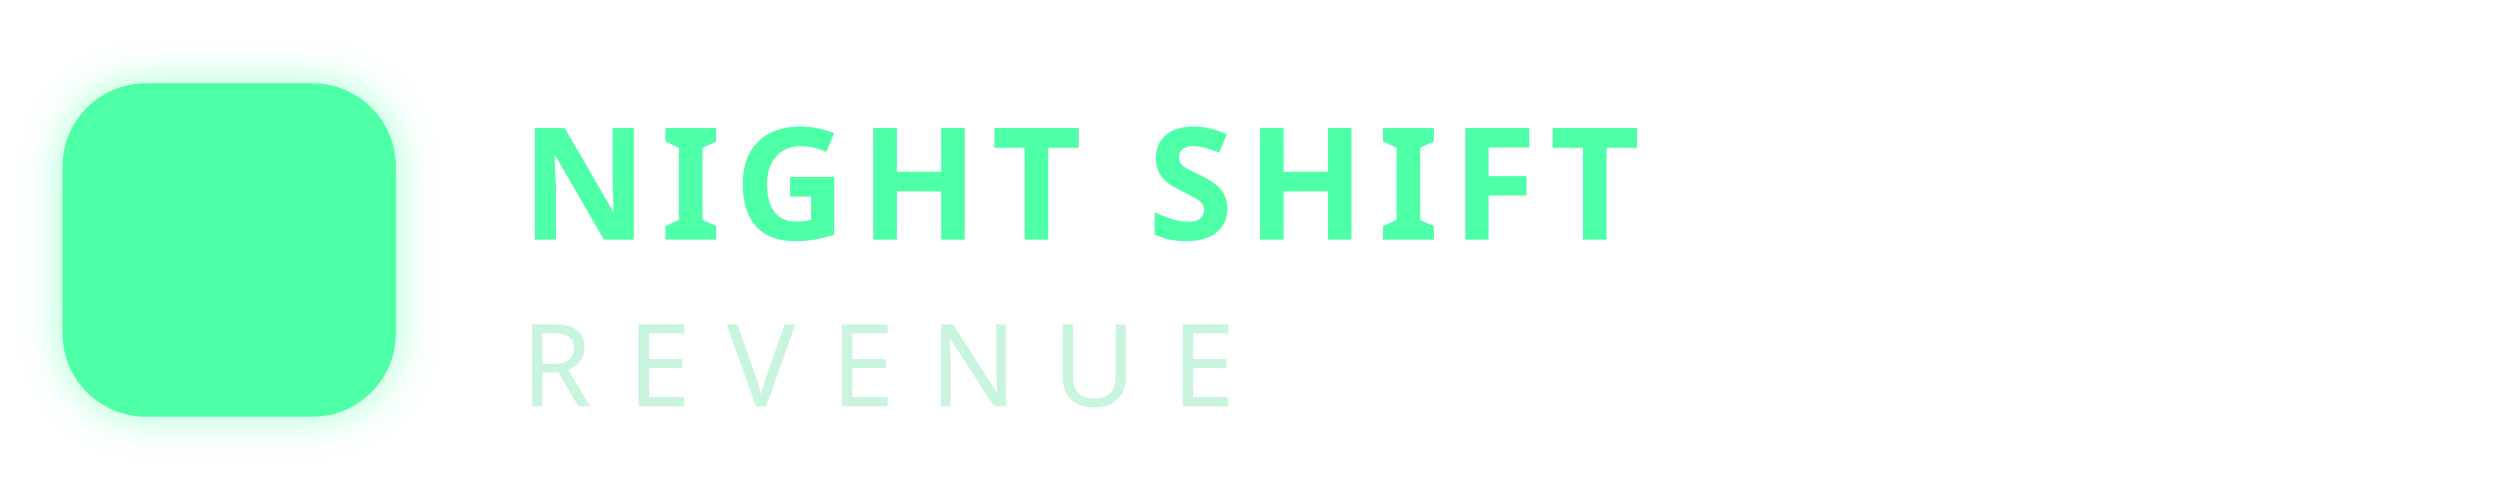
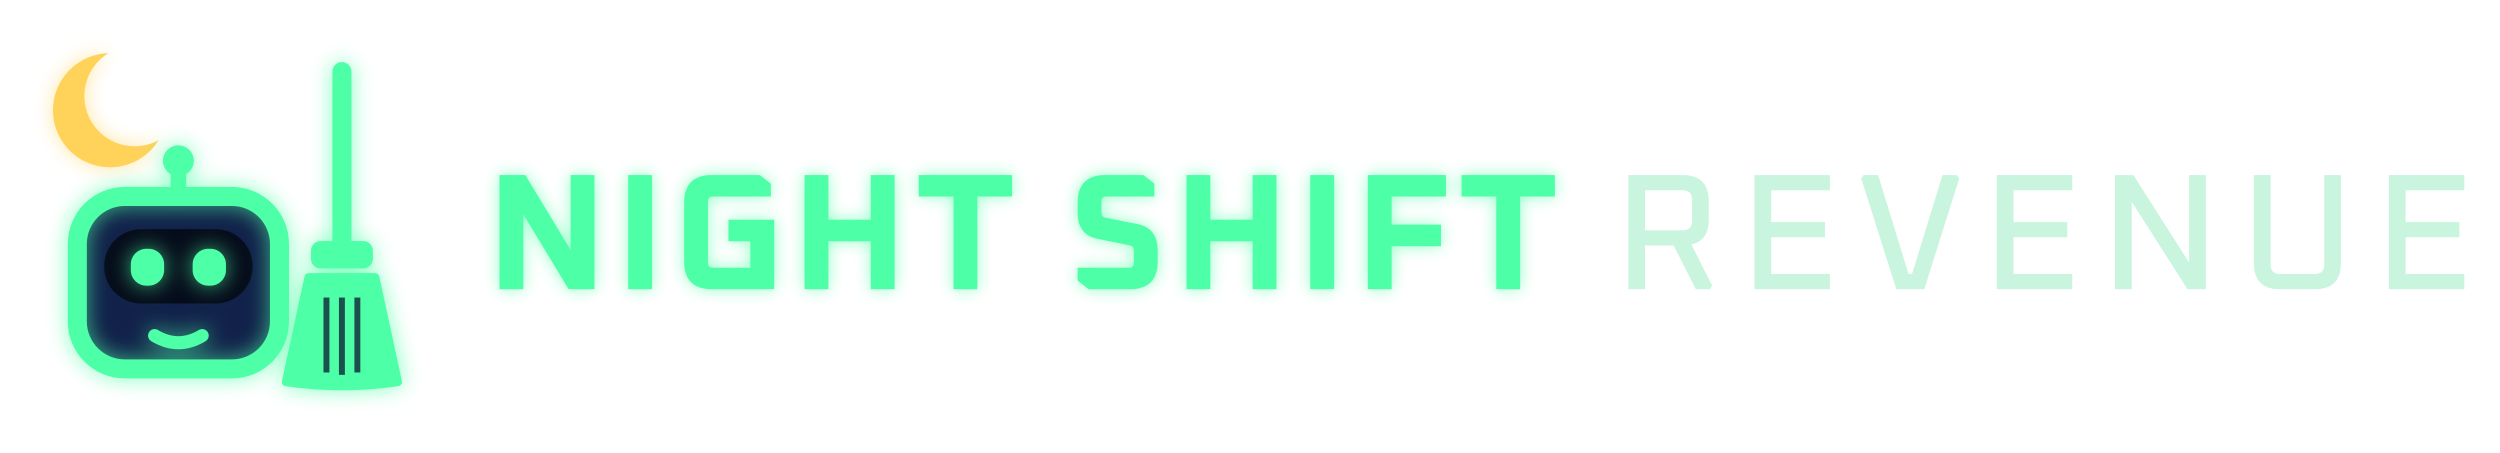
- <svg xmlns="http://www.w3.org/2000/svg" viewBox="0 0 240 48" width="240" height="48">
-   <defs>
-     <filter id="g" x="-30%" y="-30%" width="160%" height="160%">
-       <feGaussianBlur stdDeviation="2" />
-     </filter>
-   </defs>
-   <rect x="6" y="8" width="32" height="32" rx="8" fill="#4DFFA6" opacity=".5" filter="url(#g)" />
-   <rect x="6" y="8" width="32" height="32" rx="8" fill="#4DFFA6" />
-   <text x="50" y="23" font-family="Oxanium, 'Segoe UI', system-ui, sans-serif" font-size="15" font-weight="700" letter-spacing="1.2" fill="#4DFFA6">NIGHT SHIFT</text>
-   <text x="50" y="39" font-family="Oxanium, 'Segoe UI', system-ui, sans-serif" font-size="11" font-weight="500" letter-spacing="3.4" fill="#C9F5DE">REVENUE</text>
+ <svg xmlns="http://www.w3.org/2000/svg" viewBox="0 0 420.43 76" width="420" height="76" role="img" aria-label="Night Shift Revenue">
+   <g transform="translate(6 6)">
+     <defs>
+       <filter id="nsr-c-broom-moon-lockup-horizontal-dark-mglow-1" x="-40%" y="-40%" width="180%" height="180%" color-interpolation-filters="sRGB">
+         <feGaussianBlur in="SourceGraphic" stdDeviation="1.6" result="b" />
+         <feComponentTransfer in="b" result="g">
+           <feFuncA type="linear" slope="0.55" />
+         </feComponentTransfer>
+         <feMerge>
+           <feMergeNode in="g" />
+           <feMergeNode in="SourceGraphic" />
+         </feMerge>
+       </filter>
+     </defs>
+     <g filter="url(#nsr-c-broom-moon-lockup-horizontal-dark-mglow-1)">
+       <path d="M12.23 2.9A9.6 9.6 0 1 0 20.68 17.53A8.45 8.45 0 0 1 12.23 2.9Z" fill="#FFD25A" />
+     </g>
+     <path d="M15 27H33A8 8 0 0 1 41 35V48A8 8 0 0 1 33 56H15A8 8 0 0 1 7 48V35A8 8 0 0 1 15 27Z" fill="#11214A" />
+     <path d="M17.75 32.5H30.25A6.25 6.25 0 0 1 36.5 38.75V38.75A6.25 6.25 0 0 1 30.25 45H17.75A6.25 6.25 0 0 1 11.5 38.75V38.75A6.25 6.25 0 0 1 17.75 32.5Z" fill="#050B1A" />
+     <defs>
+       <filter id="nsr-c-broom-moon-lockup-horizontal-dark-glow-2" x="-40%" y="-40%" width="180%" height="180%" color-interpolation-filters="sRGB">
+         <feGaussianBlur in="SourceGraphic" stdDeviation="1.8" result="b" />
+         <feComponentTransfer in="b" result="g">
+           <feFuncA type="linear" slope="0.7" />
+         </feComponentTransfer>
+         <feMerge>
+           <feMergeNode in="g" />
+           <feMergeNode in="SourceGraphic" />
+         </feMerge>
+       </filter>
+     </defs>
+     <g filter="url(#nsr-c-broom-moon-lockup-horizontal-dark-glow-2)">
+       <path d="M15 27H33A8 8 0 0 1 41 35V48A8 8 0 0 1 33 56H15A8 8 0 0 1 7 48V35A8 8 0 0 1 15 27Z" fill="none" stroke="#4DFFA6" stroke-width="3.2" />
+       <path d="M24 27V22.5" stroke="#4DFFA6" stroke-width="2.6" stroke-linecap="round" />
+       <circle cx="24" cy="21" r="2.6" fill="#4DFFA6" />
+       <rect x="16" y="35.8" width="5.6" height="6.2" rx="2.6" fill="#4DFFA6" />
+       <rect x="26.4" y="35.8" width="5.6" height="6.2" rx="2.6" fill="#4DFFA6" />
+       <path d="M20 50.4q4 2.4 8 0" fill="none" stroke="#4DFFA6" stroke-width="2.2" stroke-linecap="round" />
+       <path d="M51.5 6V37" stroke="#4DFFA6" stroke-width="3.2" stroke-linecap="round" />
+       <path d="M47.9 34.5H55.1A1.6 1.6 0 0 1 56.7 36.1V37.5A1.6 1.6 0 0 1 55.1 39.1H47.9A1.6 1.6 0 0 1 46.3 37.5V36.1A1.6 1.6 0 0 1 47.9 34.5Z" fill="#4DFFA6" />
+       <path d="M45.9 40.6H57.1L60.9 58.2Q51.5 59.6 42.1 58.2Z" fill="#4DFFA6" stroke="#4DFFA6" stroke-width="1.4" stroke-linejoin="round" />
+       <path d="M48.9 44V56.6M54.1 44V56.6M51.5 44V57" stroke="#0A1630" stroke-width="1" opacity=".75" />
+     </g>
+     <g transform="translate(78 23.4) scale(0.927536)">
+       <defs>
+         <filter id="nsr-c-broom-moon-lockup-horizontal-dark-glow-5" x="-40%" y="-40%" width="180%" height="180%" color-interpolation-filters="sRGB">
+           <feGaussianBlur in="SourceGraphic" stdDeviation="1.4" result="b" />
+           <feComponentTransfer in="b" result="g">
+             <feFuncA type="linear" slope="0.6" />
+           </feComponentTransfer>
+           <feMerge>
+             <feMergeNode in="g" />
+             <feMergeNode in="SourceGraphic" />
+           </feMerge>
+         </filter>
+       </defs>
+       <g filter="url(#nsr-c-broom-moon-lockup-horizontal-dark-glow-5)">
+         <path d="M2.46 0L2.46 -20.7L7.14 -20.7L15.36 -7.11L15.36 -20.7L19.68 -20.7L19.68 0L15 0L6.78 -13.59L6.78 0ZM25.8 0L25.8 -20.7L30.12 -20.7L30.12 0ZM35.94 -5.04L35.94 -15.66Q35.94 -20.7 40.98 -20.7L49.65 -20.7L51.66 -19.14L51.66 -16.8L41.16 -16.8Q40.26 -16.8 40.26 -15.9L40.26 -4.8Q40.26 -3.9 41.16 -3.9L47.94 -3.9L47.94 -8.7L43.98 -8.7L43.98 -12.6L52.26 -12.6L52.26 0L40.98 0Q35.94 0 35.94 -5.04ZM57.78 0L57.78 -20.7L62.1 -20.7L62.1 -12.6L69.78 -12.6L69.78 -20.7L74.1 -20.7L74.1 0L69.78 0L69.78 -8.7L62.1 -8.7L62.1 0ZM78.48 -16.8L78.48 -20.7L95.4 -20.7L95.4 -16.8L89.1 -16.8L89.1 0L84.78 0L84.78 -16.8ZM107.28 -1.56L107.28 -3.9L116.58 -3.9Q117.48 -3.9 117.48 -4.8L117.48 -6.96Q117.48 -7.83 116.73 -7.95L110.88 -9.15Q107.28 -9.84 107.28 -13.98L107.28 -15.66Q107.28 -20.7 112.32 -20.7L119.19 -20.7L121.2 -19.14L121.2 -16.8L112.5 -16.8Q111.6 -16.8 111.6 -15.9L111.6 -13.95Q111.6 -13.11 112.35 -12.96L118.2 -11.79Q121.8 -11.07 121.8 -6.96L121.8 -5.04Q121.8 0 116.76 0L109.29 0ZM127.02 0L127.02 -20.7L131.34 -20.7L131.34 -12.6L139.02 -12.6L139.02 -20.7L143.34 -20.7L143.34 0L139.02 0L139.02 -8.7L131.34 -8.7L131.34 0ZM149.46 0L149.46 -20.7L153.78 -20.7L153.78 0ZM159.9 0L159.9 -20.7L174.06 -20.7L174.06 -16.8L164.22 -16.8L164.22 -11.7L173.16 -11.7L173.16 -7.8L164.22 -7.8L164.22 0ZM176.89 -16.8L176.89 -20.7L193.81 -20.7L193.81 -16.8L187.51 -16.8L187.51 0L183.19 0L183.19 -16.8Z" transform="translate(-2.46 20.7)" fill="#4DFFA6" />
+       </g>
+       <path d="M2.64 0L2.64 -20.7L12.51 -20.7Q17.22 -20.7 17.22 -15.96L17.22 -12.63Q17.22 -8.79 14.07 -8.13L17.82 -0.69L17.46 0L14.88 0L10.86 -7.92L5.67 -7.92L5.67 0ZM5.67 -10.68L12.48 -10.68Q14.19 -10.68 14.19 -12.39L14.19 -16.26Q14.19 -17.94 12.48 -17.94L5.67 -17.94ZM25.51 0L25.51 -20.7L39.19 -20.7L39.19 -17.94L28.54 -17.94L28.54 -12.18L38.29 -12.18L38.29 -9.42L28.54 -9.42L28.54 -2.76L39.19 -2.76L39.19 0ZM44.87 -20.07L45.29 -20.7L47.93 -20.7L53.45 -2.76L54.08 -2.76L59.6 -20.7L62.24 -20.7L62.63 -20.07L56.3 0L51.23 0ZM69.45 0L69.45 -20.7L83.13 -20.7L83.13 -17.94L72.48 -17.94L72.48 -12.18L82.23 -12.18L82.23 -9.42L72.48 -9.42L72.48 -2.76L83.13 -2.76L83.13 0ZM90.88 0L90.88 -20.7L94.21 -20.7L104.32 -4.83L104.32 -20.7L107.35 -20.7L107.35 0L104.02 0L93.91 -15.87L93.91 0ZM116.06 -4.74L116.06 -20.7L119.09 -20.7L119.09 -4.44Q119.09 -2.76 120.8 -2.76L127.1 -2.76Q128.81 -2.76 128.81 -4.44L128.81 -20.7L131.84 -20.7L131.84 -4.74Q131.84 0 127.13 0L120.77 0Q116.06 0 116.06 -4.74ZM140.54 0L140.54 -20.7L154.22 -20.7L154.22 -17.94L143.57 -17.94L143.57 -12.18L153.32 -12.18L153.32 -9.42L143.57 -9.42L143.57 -2.76L154.22 -2.76L154.22 0Z" transform="translate(202.03 20.7)" fill="#C9F5DE" />
+     </g>
+   </g>
</svg>
